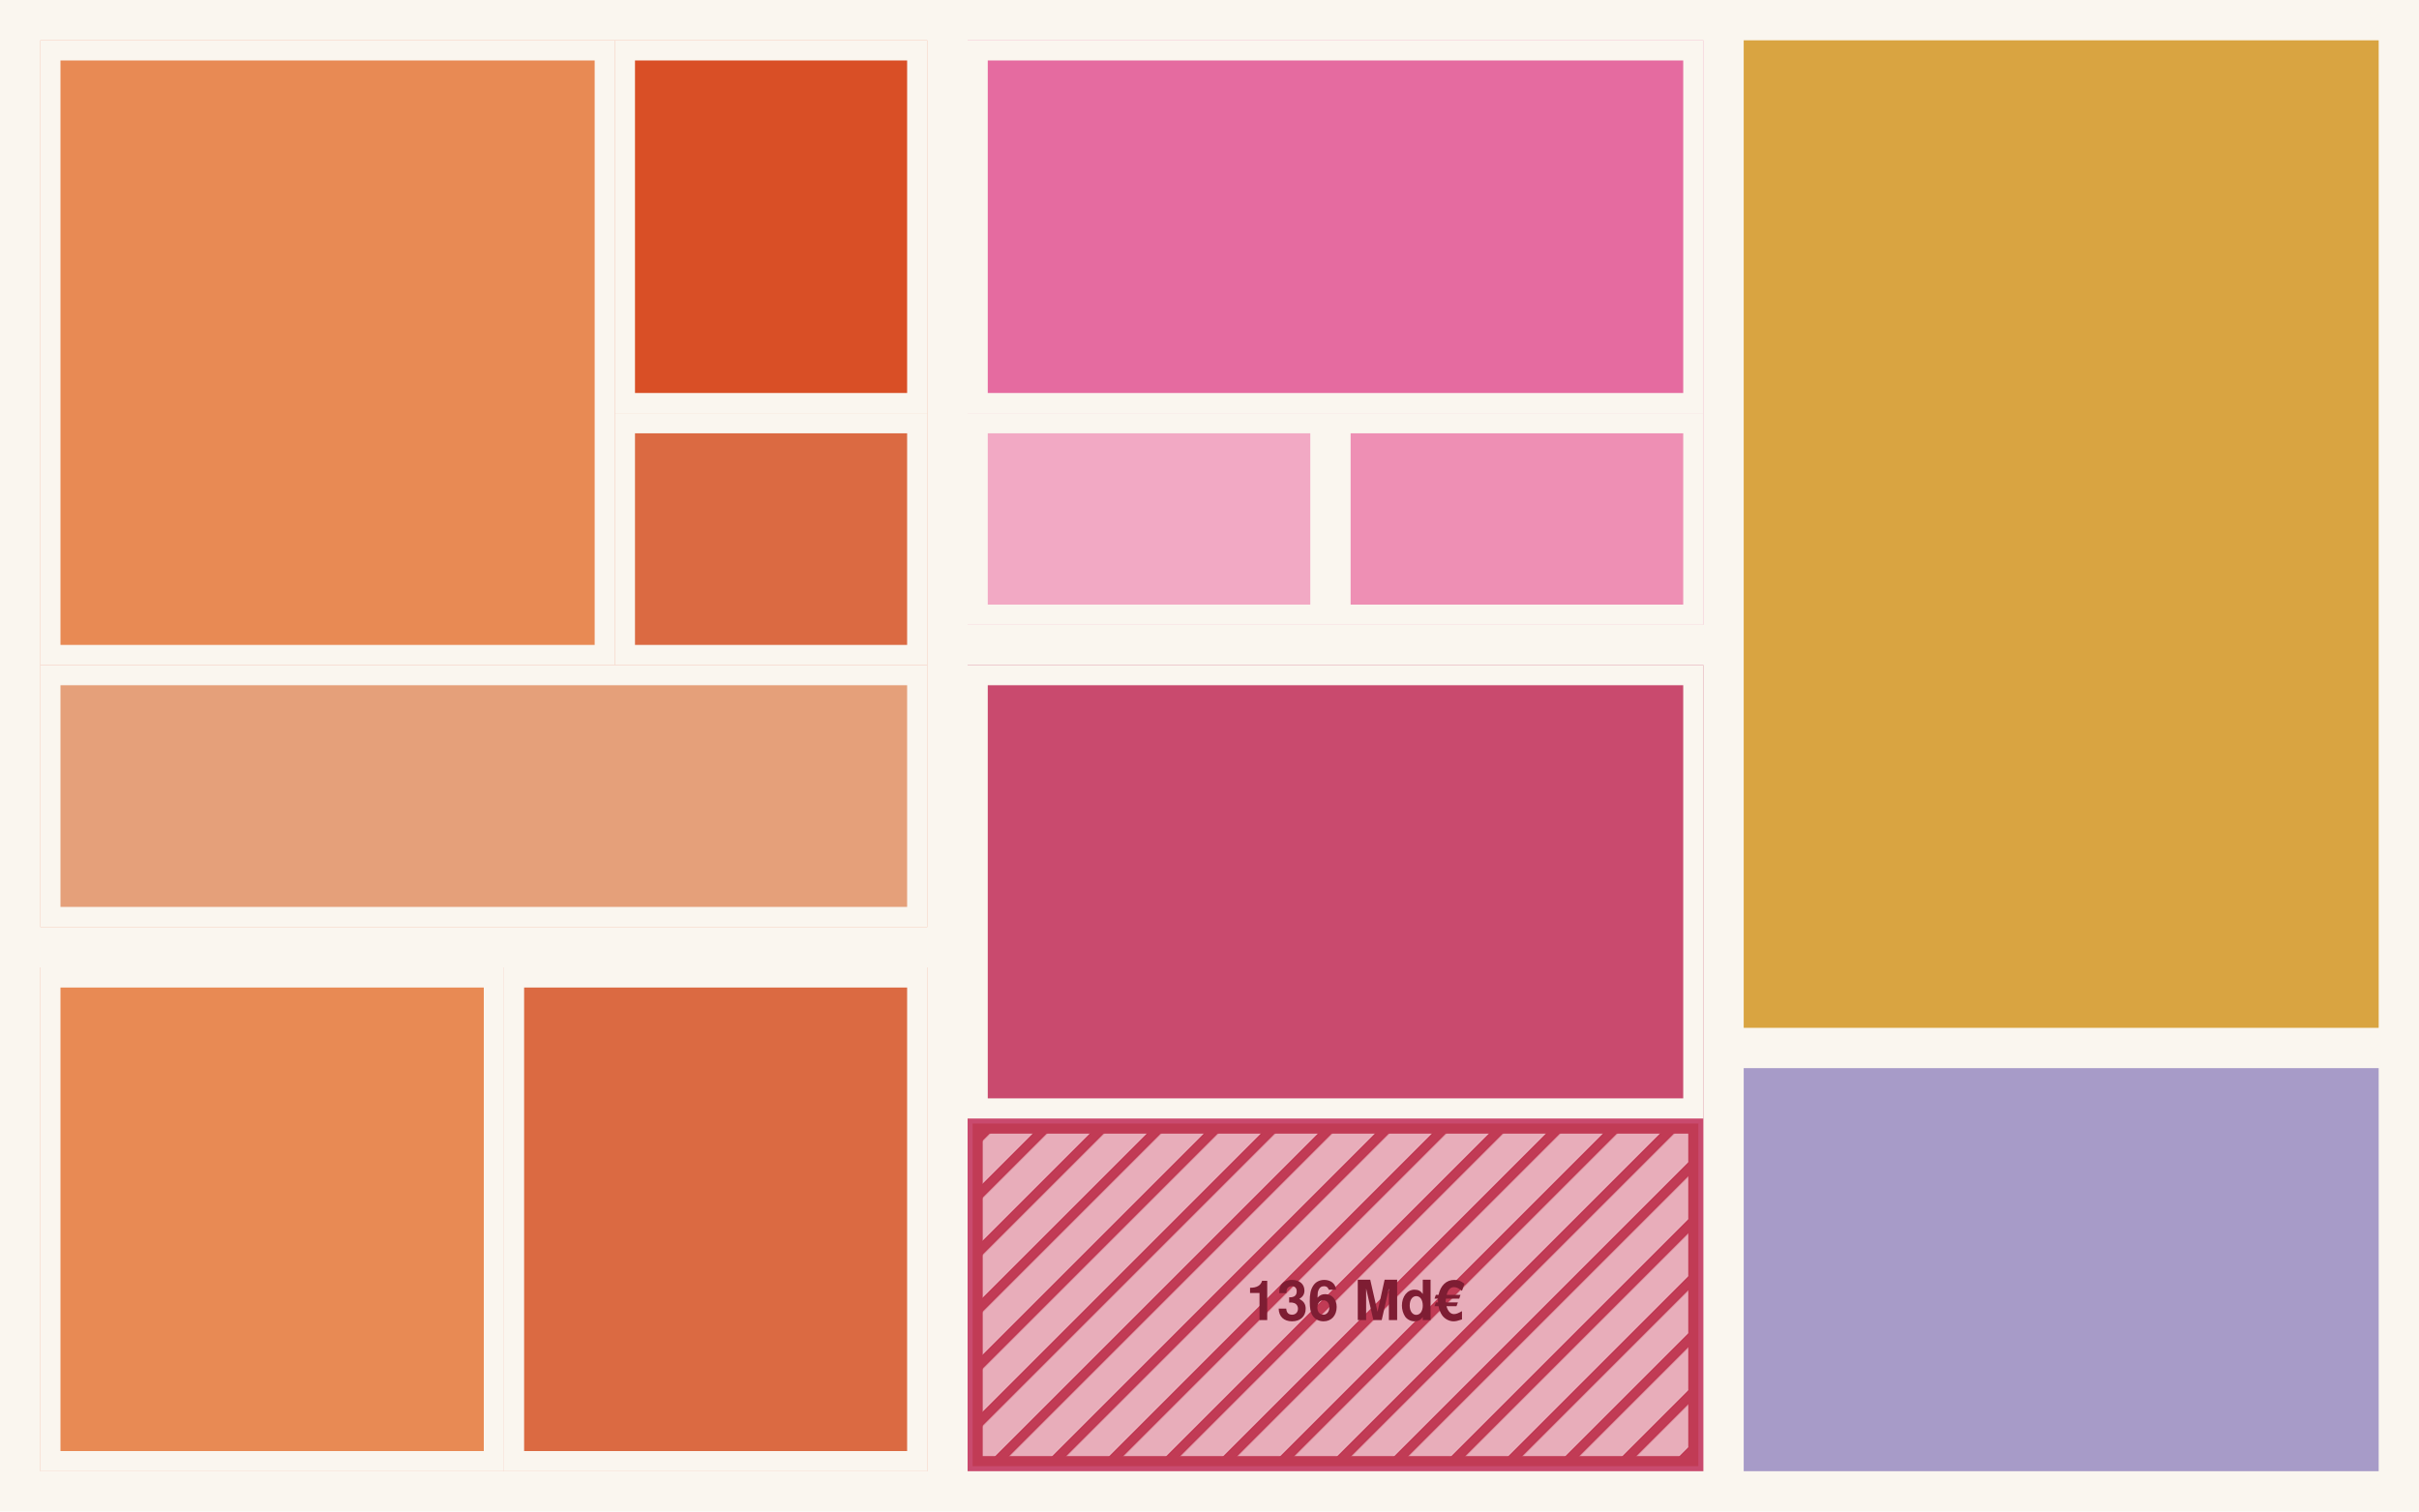
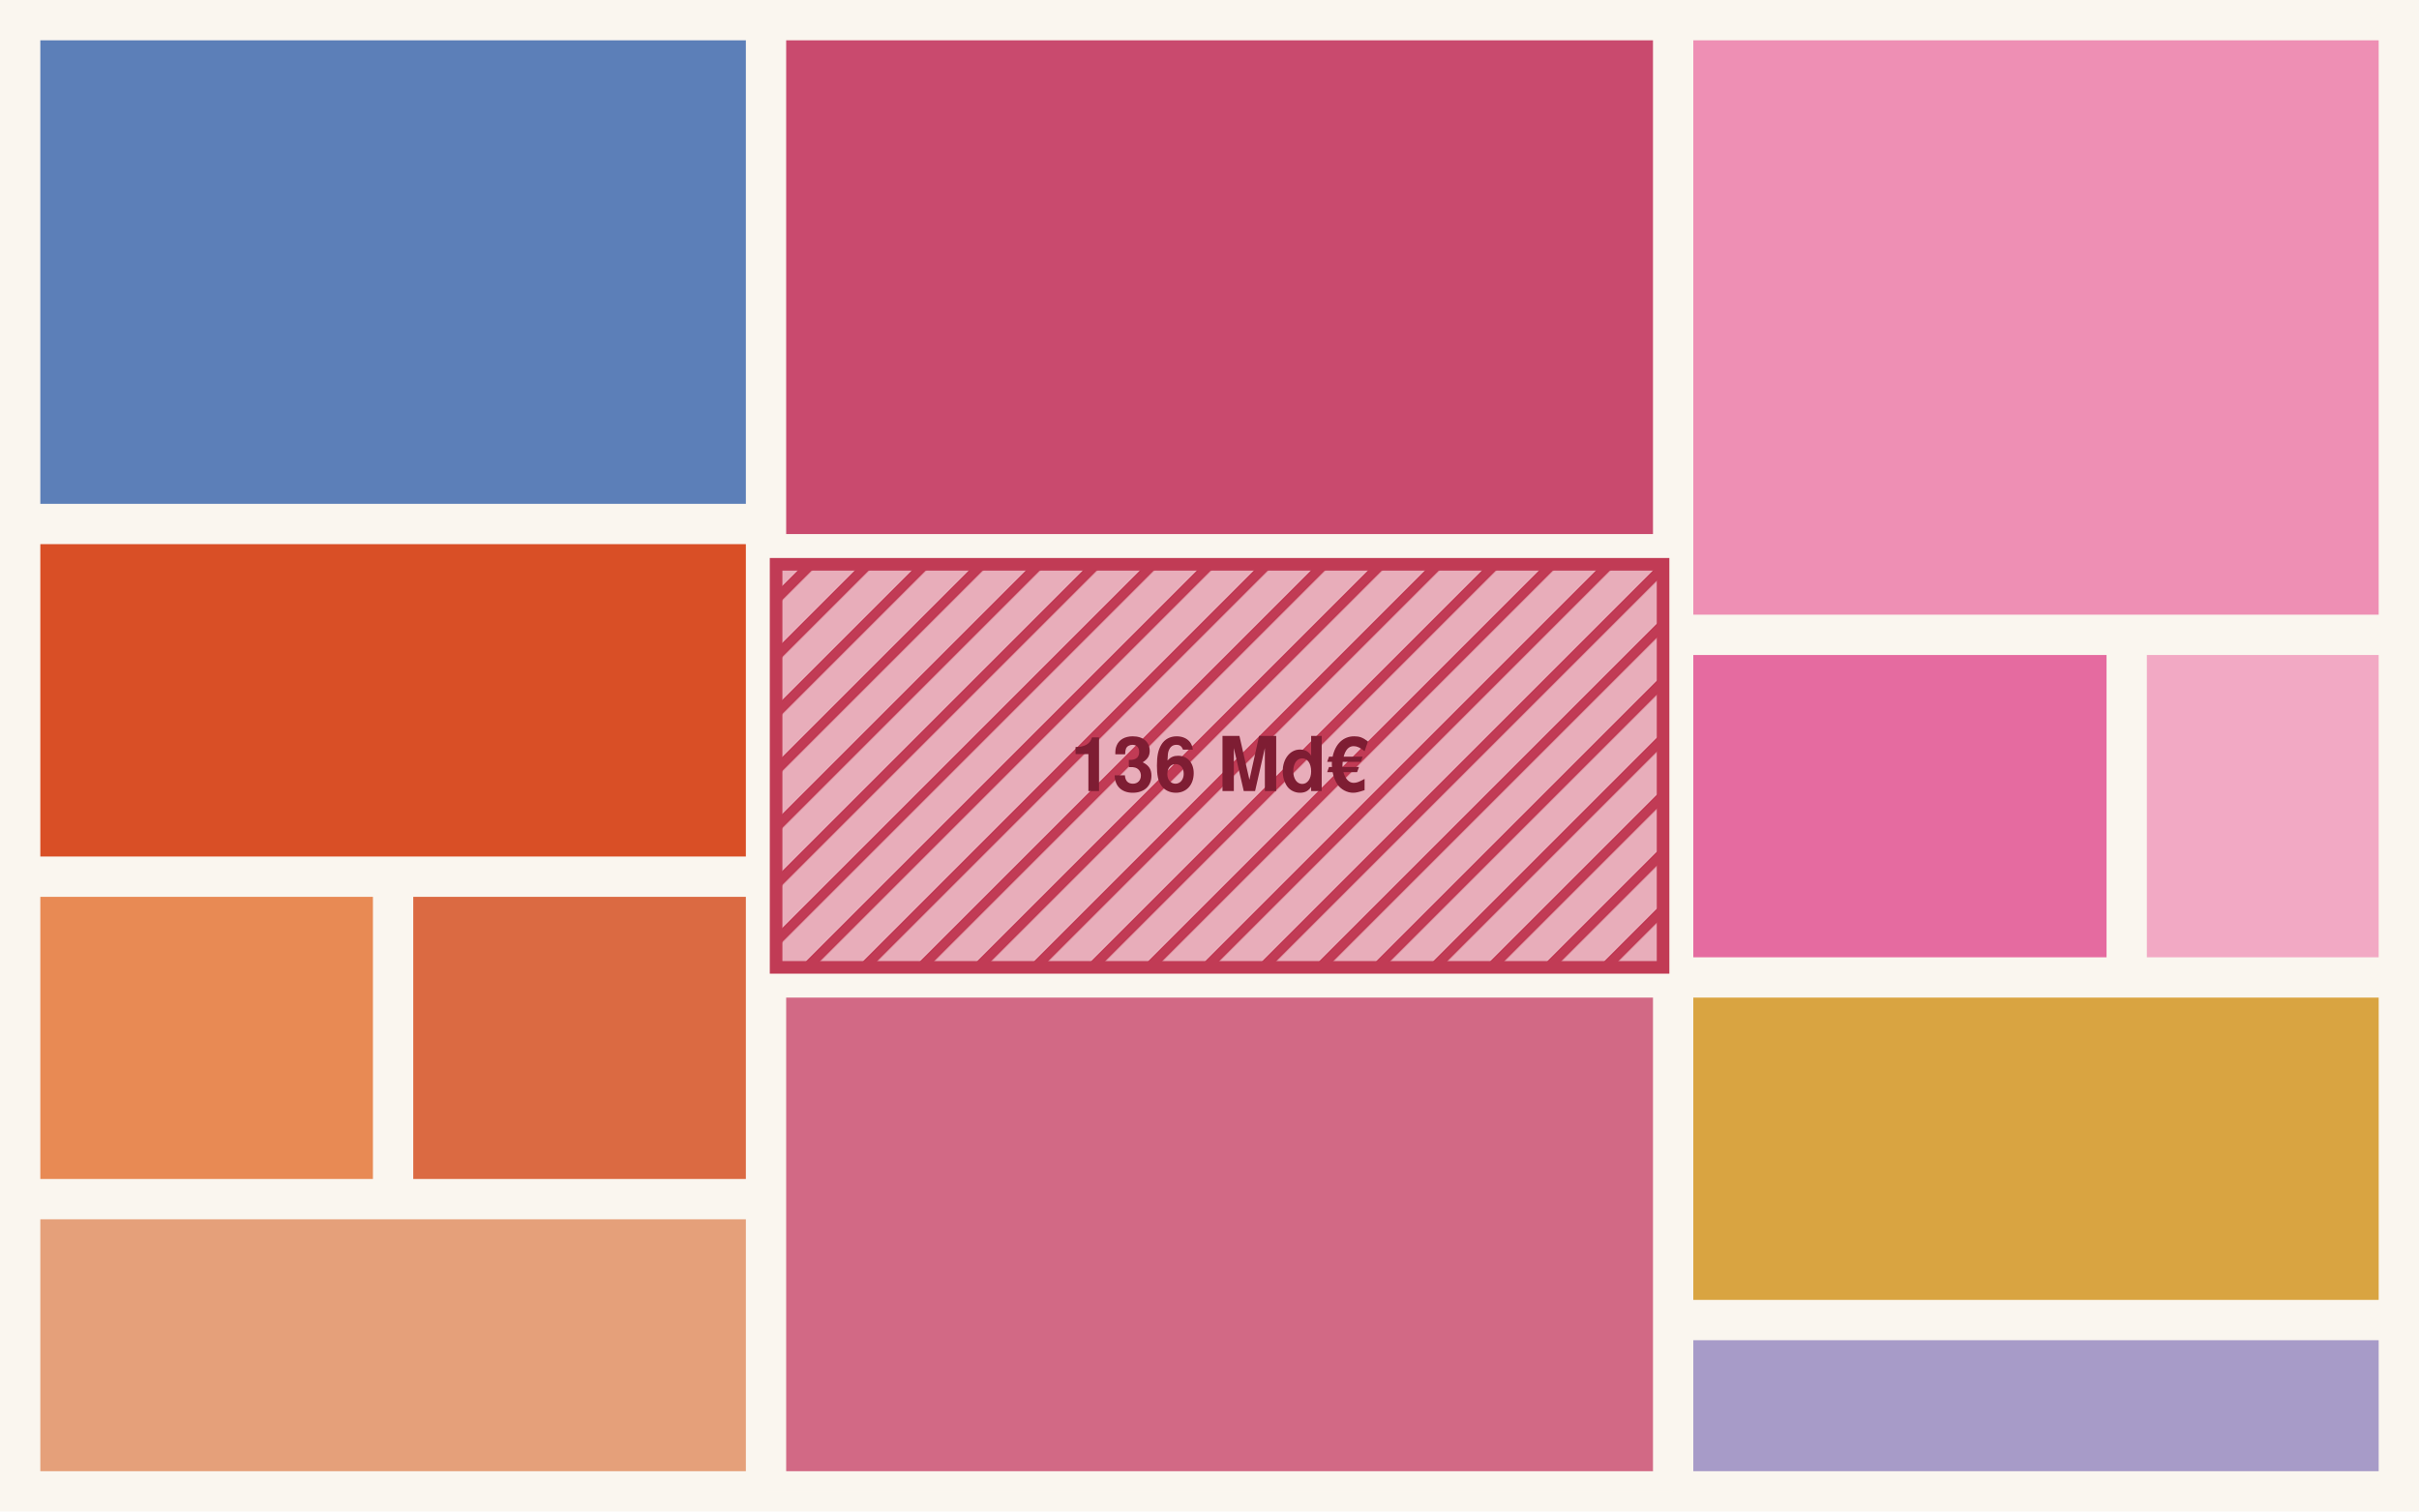
<svg xmlns="http://www.w3.org/2000/svg" viewBox="0 0 480 300" width="480" height="300" role="img" aria-label="Aperçu du Mondrian des dépenses">
  <defs>
    <pattern id="hred" width="8" height="8" patternTransform="rotate(45)" patternUnits="userSpaceOnUse">
      <rect width="8" height="8" fill="#E8ADBA" />
      <line x1="0" y1="0" x2="0" y2="8" stroke="#C13B55" stroke-width="4" />
    </pattern>
  </defs>
  <rect width="480" height="300" fill="#FAF6EF" />
  <g stroke="#FAF6EF" stroke-width="4">
-     <rect x="6" y="6" width="180" height="180" fill="#F09D86" />
-     <rect x="10" y="10" width="110" height="120" fill="#E88A54" />
-     <rect x="124" y="10" width="58" height="70" fill="#D94F26" />
-     <rect x="124" y="84" width="58" height="46" fill="#DB6A42" />
-     <rect x="10" y="134" width="172" height="48" fill="#E5A07A" />
-     <rect x="190" y="6" width="150" height="120" fill="#EE8FB4" />
-     <rect x="194" y="10" width="142" height="70" fill="#E56BA0" />
-     <rect x="194" y="84" width="68" height="38" fill="#F2A9C4" />
-     <rect x="266" y="84" width="70" height="38" fill="#EE8FB4" />
-     <rect x="190" y="130" width="150" height="164" fill="#C94A6E" />
-     <rect x="194" y="134" width="142" height="86" fill="#C94A6E" />
-     <rect x="194" y="224" width="142" height="66" fill="url(#hred)" stroke="#C13B55" stroke-width="2" />
-     <rect x="344" y="6" width="130" height="200" fill="#D9A441" />
-     <rect x="344" y="210" width="130" height="84" fill="#A79BC8" />
-     <rect x="6" y="190" width="180" height="104" fill="#F09D86" />
-     <rect x="10" y="194" width="88" height="96" fill="#E88A54" />
-     <rect x="102" y="194" width="80" height="96" fill="#DB6A42" />
+     <rect x="6" y="6" width="144" height="96" fill="#5C7FB8" />
+     <rect x="6" y="106" width="144" height="66" fill="#D94F26" />
+     <rect x="6" y="176" width="70" height="60" fill="#E88A54" />
+     <rect x="80" y="176" width="70" height="60" fill="#DB6A42" />
+     <rect x="6" y="240" width="144" height="54" fill="#E5A07A" />
+     <rect x="154" y="6" width="176" height="102" fill="#C94A6E" />
+     <rect x="154" y="112" width="176" height="80" fill="url(#hred)" stroke="#C13B55" stroke-width="2.5" />
+     <rect x="154" y="196" width="176" height="98" fill="#C94A6E" opacity="0.82" />
+     <rect x="334" y="6" width="140" height="118" fill="#EE8FB4" />
+     <rect x="334" y="128" width="86" height="64" fill="#E56BA0" />
+     <rect x="424" y="128" width="50" height="64" fill="#F2A9C4" />
+     <rect x="334" y="196" width="140" height="64" fill="#D9A441" />
+     <rect x="334" y="264" width="140" height="30" fill="#A79BC8" />
  </g>
-   <text x="269" y="262" text-anchor="middle" font-family="Helvetica,Arial" font-size="11" font-weight="700" fill="#7E1D33">136 Md€</text>
+   <text x="242" y="157" text-anchor="middle" font-family="Helvetica,Arial" font-size="15" font-weight="800" fill="#7E1D33">136 Md€</text>
</svg>
